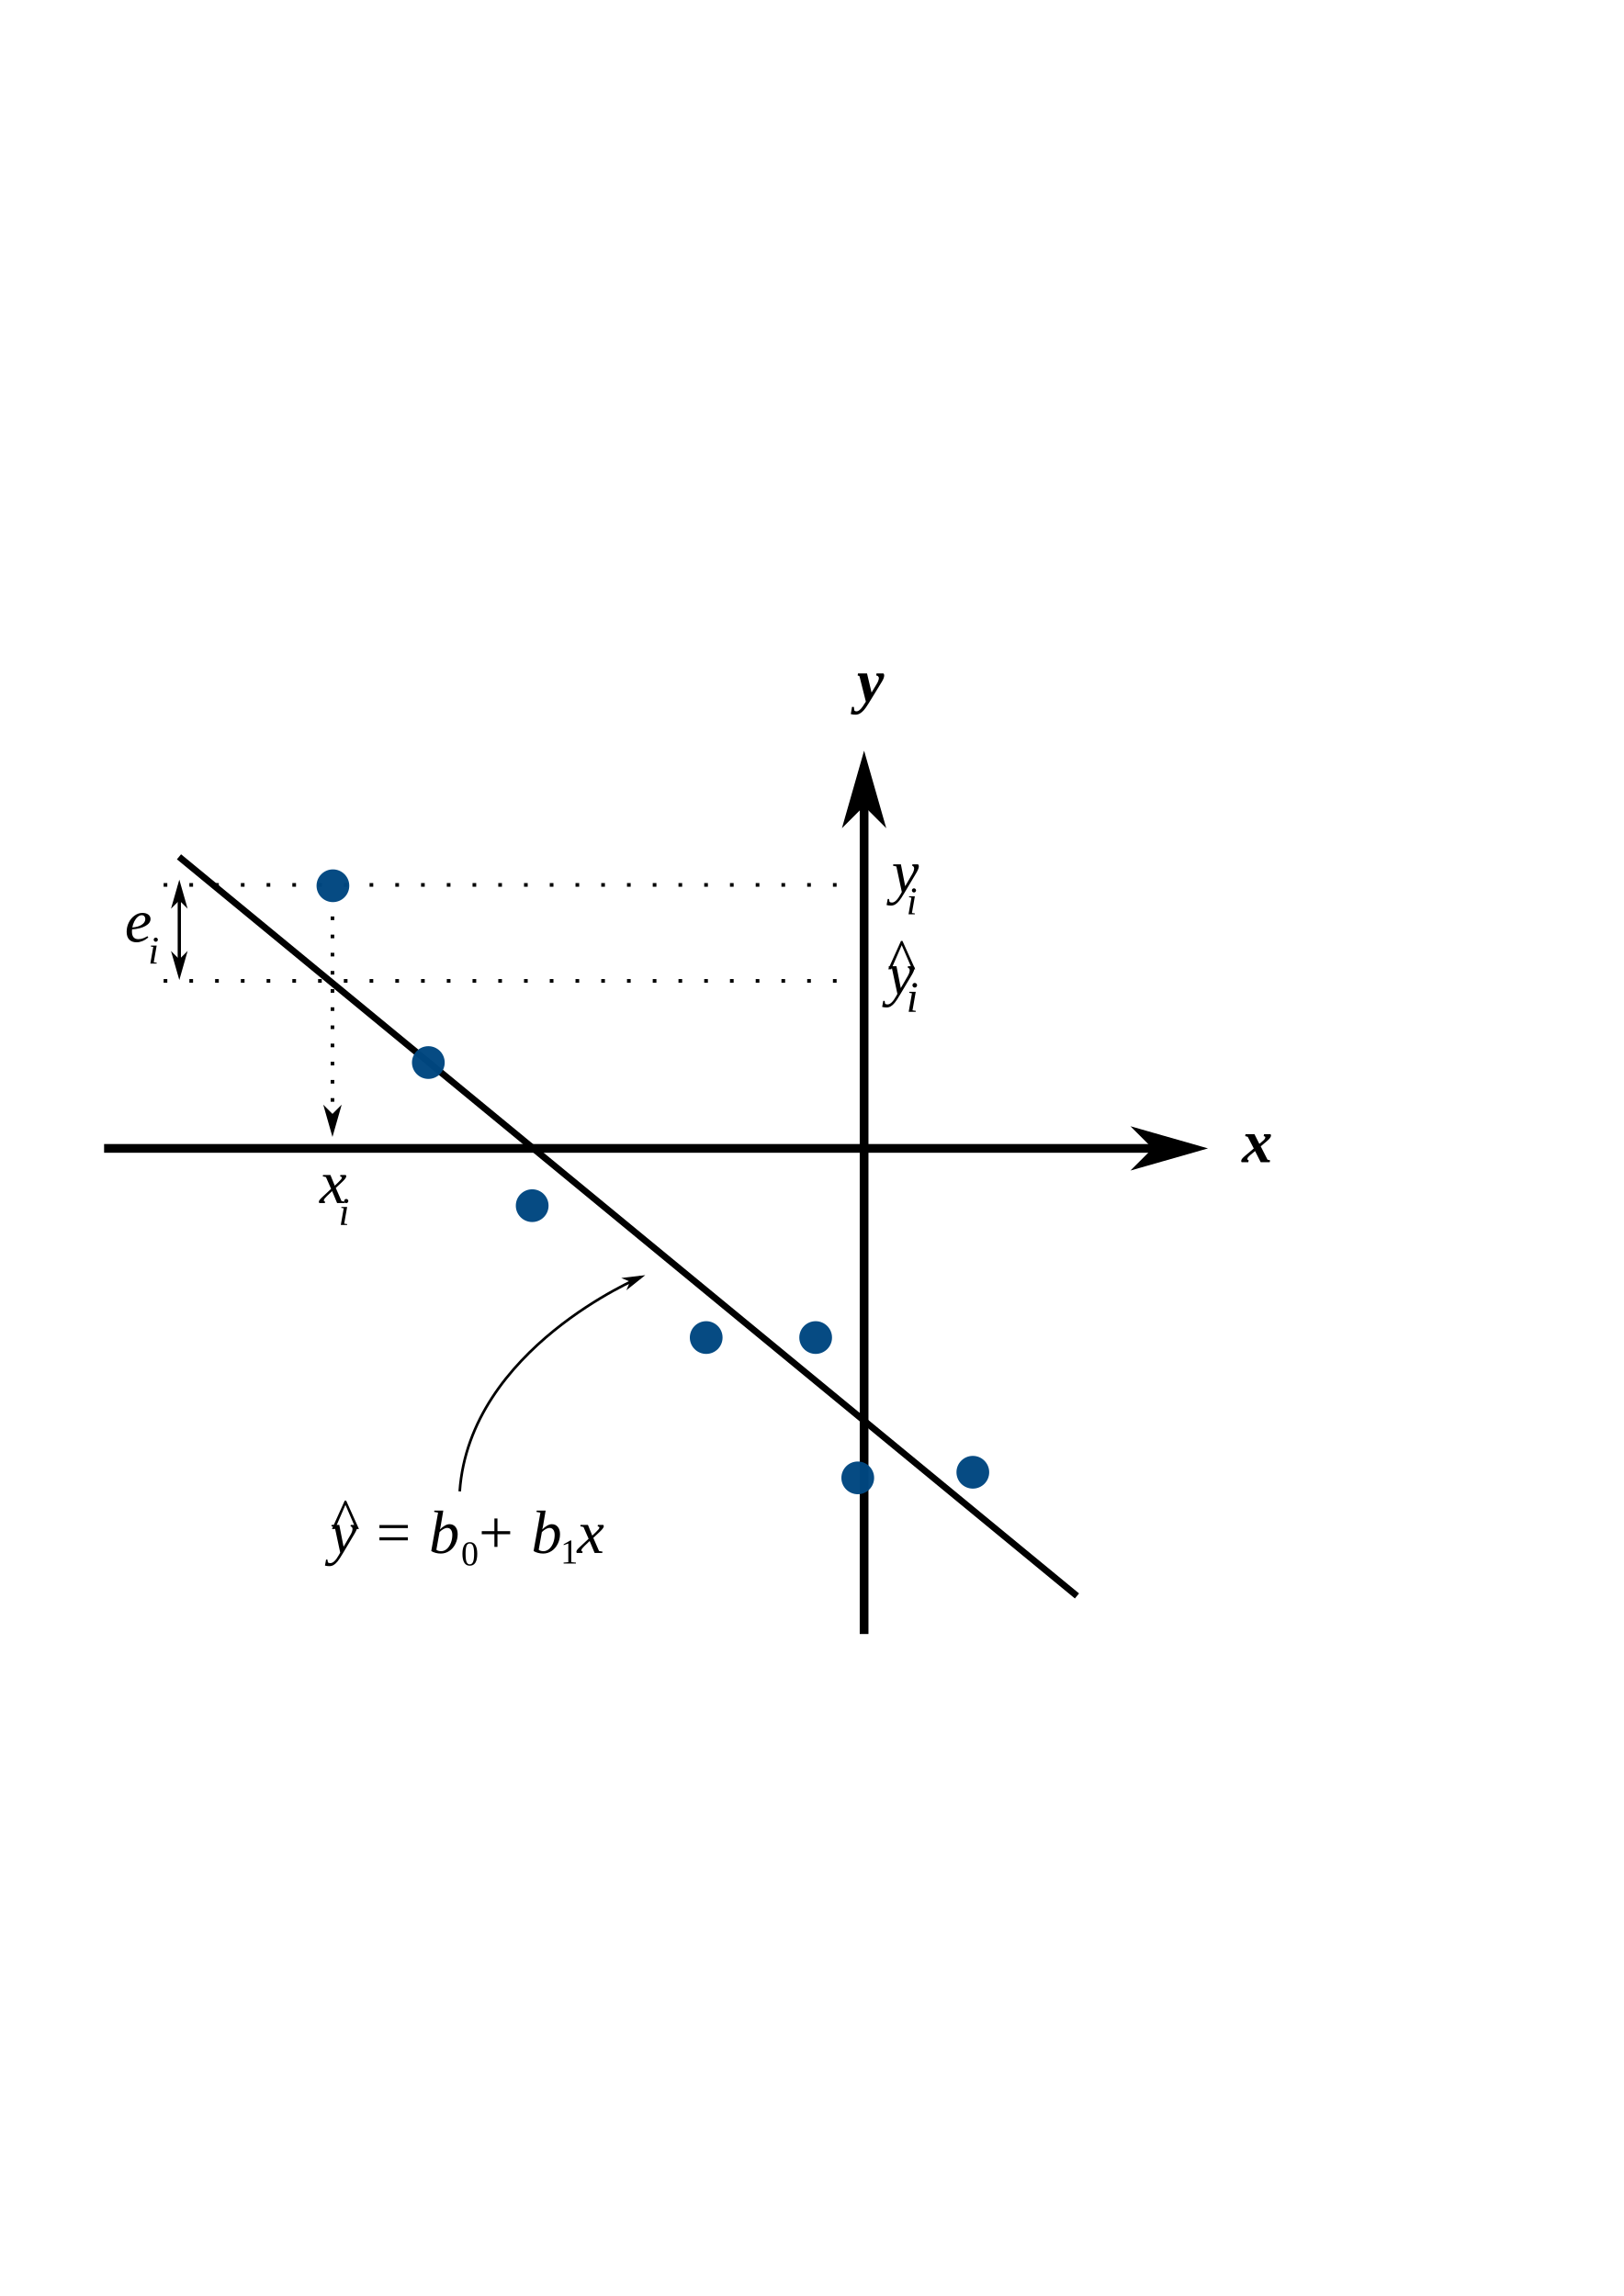
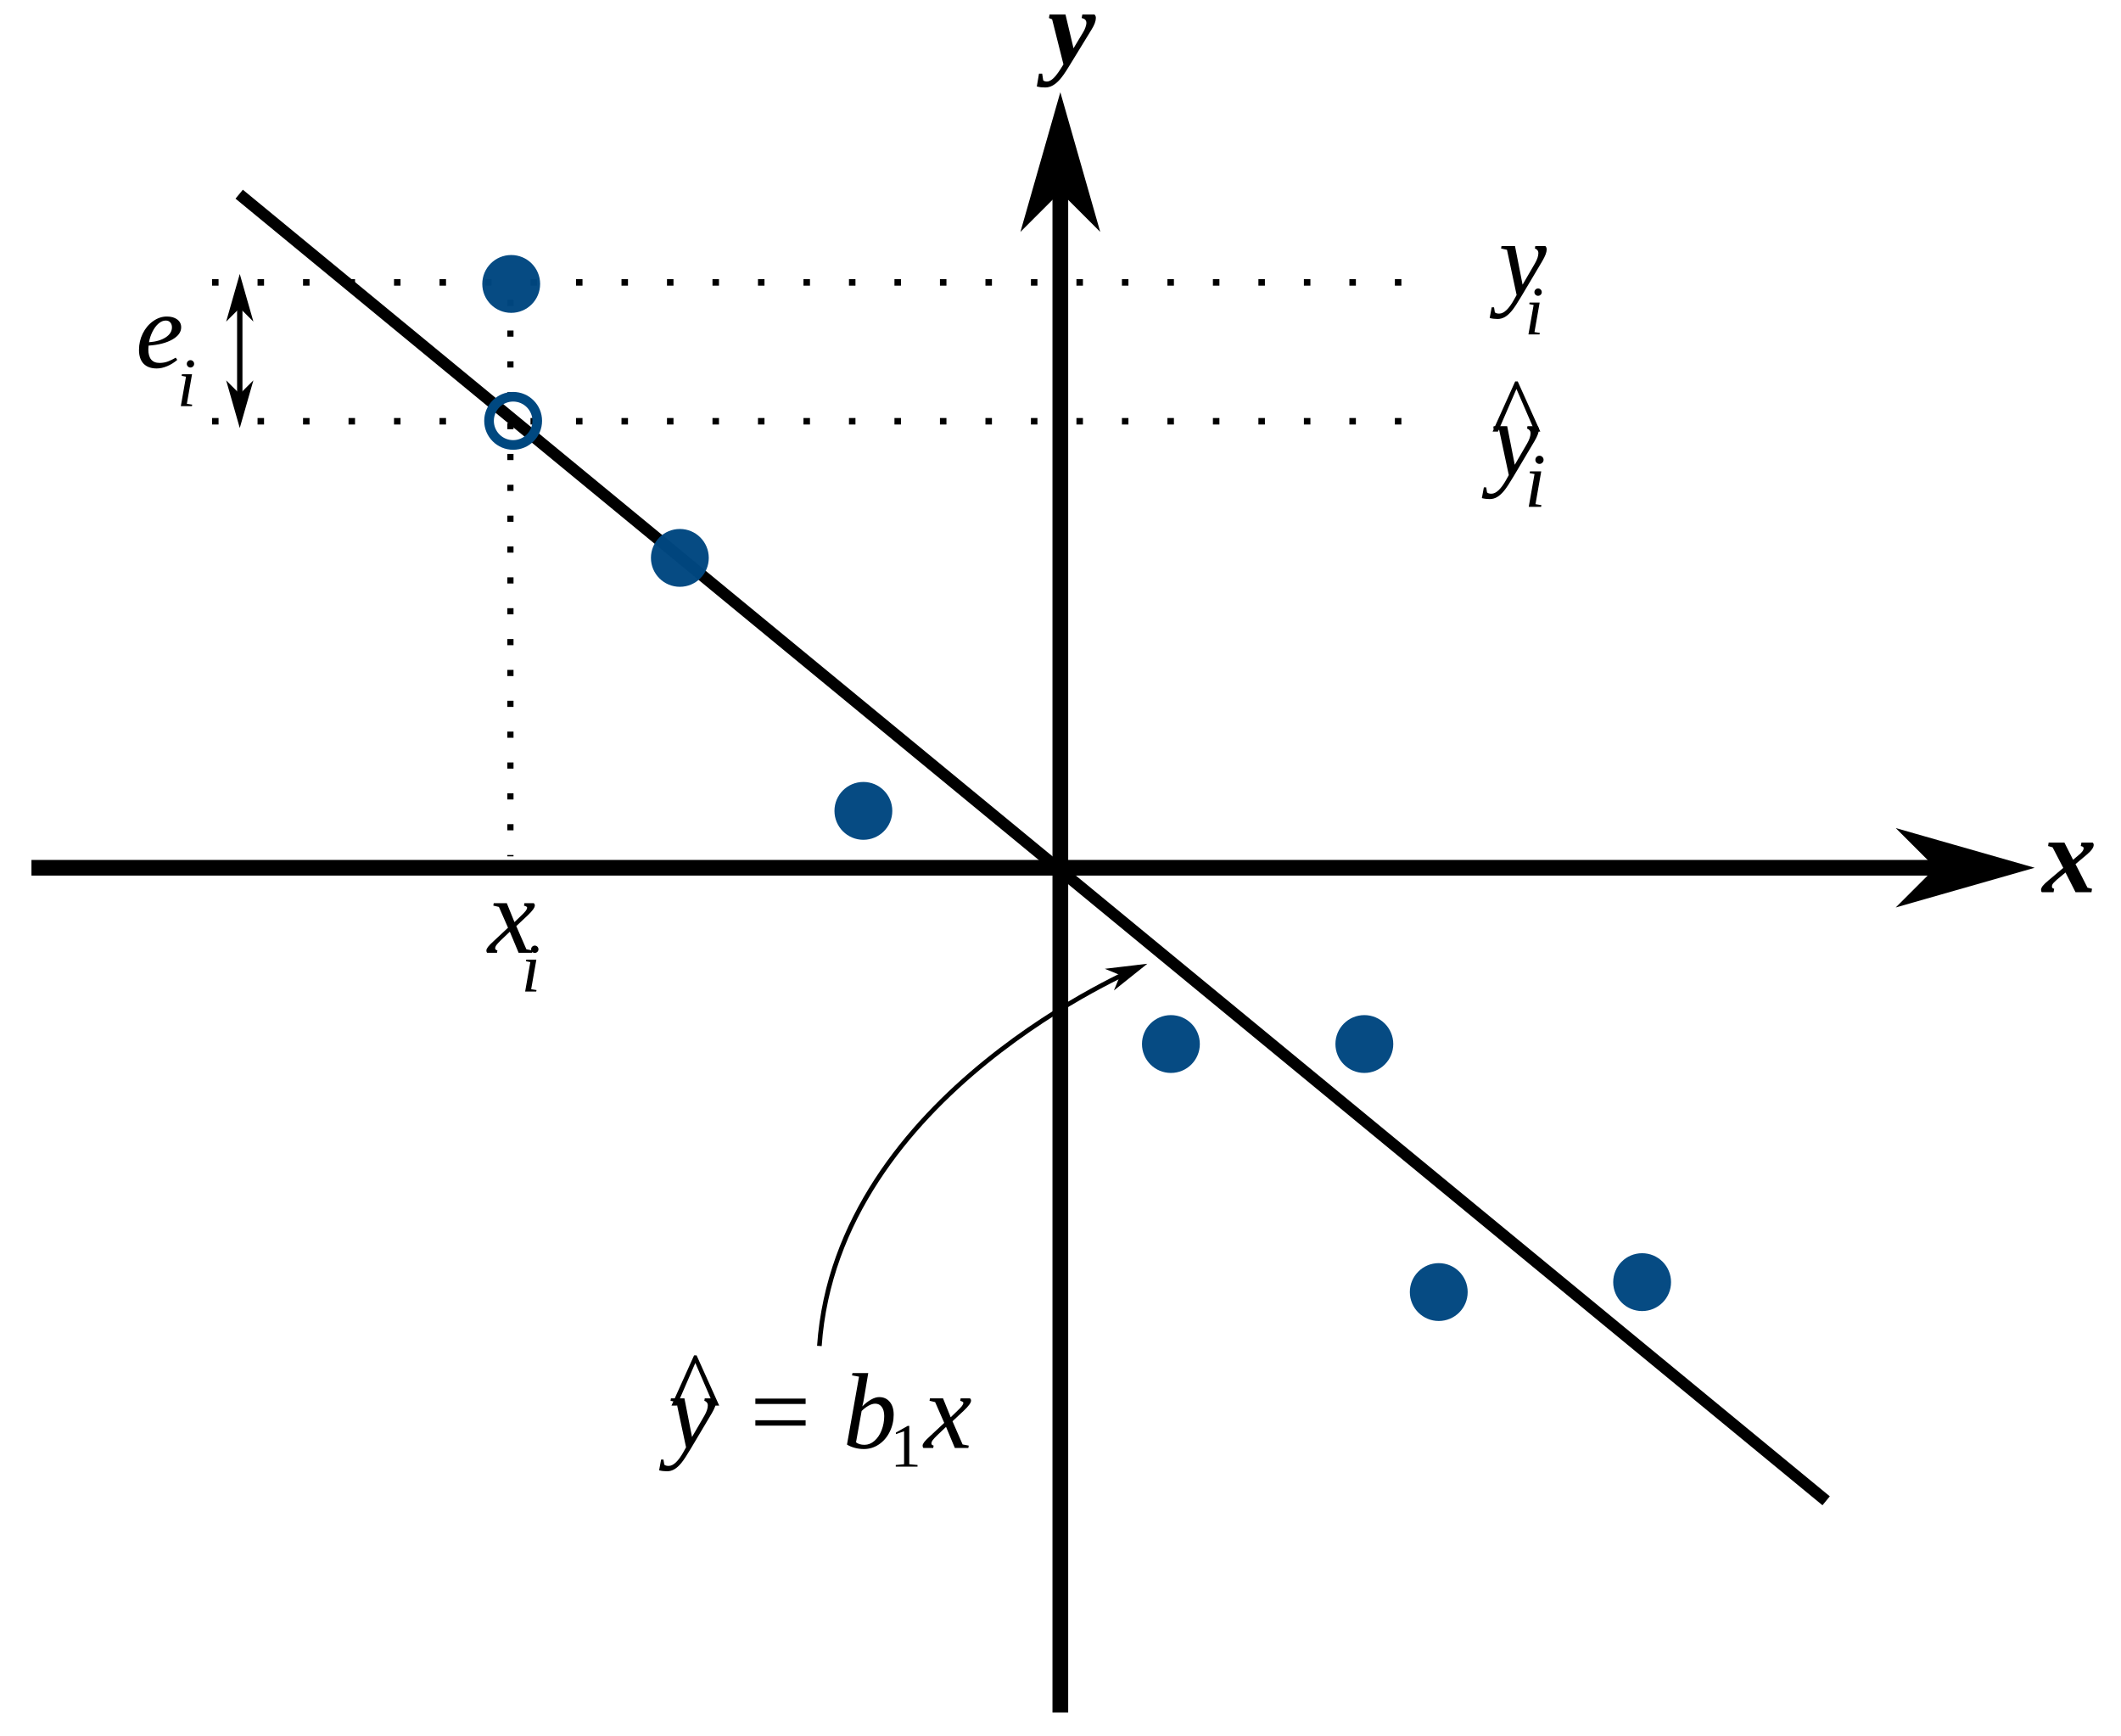
- <svg xmlns="http://www.w3.org/2000/svg" width="744.094" height="1052.362" id="svg2470" version="1.1">
+ <svg xmlns="http://www.w3.org/2000/svg" width="550" height="450" id="svg2470" version="1.1">
  <defs id="defs2472">
-     <marker orient="auto" refY="0.0" refX="0.0" id="Arrow1Mstart" style="overflow:visible">
-       <path id="path3214" d="M 0.0,0.0 L 5.0,-5.0 L -12.5,0.0 L 5.0,5.0 L 0.0,0.0 z " style="fill-rule:evenodd;stroke:#000000;stroke-width:1.0pt;marker-start:none" transform="scale(0.4) translate(10,0)" />
+     <marker orient="auto" refY="0" refX="0" id="Arrow1Mstart" style="overflow:visible">
+       <path id="path3214" d="M 0,0 5,-5 -12.5,0 5,5 0,0 z" style="fill-rule:evenodd;stroke:#000000;stroke-width:1pt;marker-start:none" transform="matrix(0.4,0,0,0.4,4,0)" />
    </marker>
-     <marker orient="auto" refY="0.0" refX="0.0" id="Arrow1Mend" style="overflow:visible;">
-       <path id="path3217" d="M 0.0,0.0 L 5.0,-5.0 L -12.5,0.0 L 5.0,5.0 L 0.0,0.0 z " style="fill-rule:evenodd;stroke:#000000;stroke-width:1.0pt;marker-start:none;" transform="scale(0.4) rotate(180) translate(10,0)" />
+     <marker orient="auto" refY="0" refX="0" id="Arrow1Mend" style="overflow:visible">
+       <path id="path3217" d="M 0,0 5,-5 -12.5,0 5,5 0,0 z" style="fill-rule:evenodd;stroke:#000000;stroke-width:1pt;marker-start:none" transform="matrix(-0.4,0,0,-0.4,-4,0)" />
    </marker>
  </defs>
-   <g id="layer1" style="display:inline">
-     <path style="fill:none;stroke:#000000;stroke-width:4;stroke-linecap:butt;stroke-linejoin:miter;stroke-miterlimit:4;stroke-opacity:1;stroke-dasharray:none;marker-start:url(#Arrow1Mstart);marker-end:none" d="m 395.989,351.947 0,396.994" id="path3201" />
-     <path id="path3203" d="m 47.703,526.362 498,0" style="fill:none;stroke:#000000;stroke-width:4;stroke-linecap:butt;stroke-linejoin:miter;stroke-miterlimit:4;stroke-opacity:1;stroke-dasharray:none;marker-mid:none;marker-end:url(#Arrow1Mend)" />
-     <path style="fill:none;stroke:#000000;stroke-width:3;stroke-linecap:butt;stroke-linejoin:miter;stroke-miterlimit:4;stroke-opacity:1;stroke-dasharray:none" d="M 82.023,392.712 493.539,731.496" id="path6656" />
-     <path style="fill:#004780;fill-opacity:0.974;stroke:none" id="path6660" d="m 451.766,164.455 a 22.418,22.418 0 1 1 -44.837,0 22.418,22.418 0 1 1 44.837,0 z" transform="matrix(0.3345455,0,0,0.3345455,100.2479,497.5935)" />
-     <path id="path7730" d="m 152.361,420.055 0,97.777" style="fill:none;stroke:#000000;stroke-width:1.665;stroke-linecap:butt;stroke-linejoin:miter;stroke-miterlimit:4;stroke-opacity:1;stroke-dasharray:1.665,6.661;stroke-dashoffset:0;marker-start:none;marker-end:url(#Arrow1Mend)" />
-     <path style="fill:none;stroke:#000000;stroke-width:1.685;stroke-linecap:butt;stroke-linejoin:miter;stroke-miterlimit:4;stroke-opacity:1;stroke-dasharray:1.685, 10.112;stroke-dashoffset:0" d="m 74.988,405.588 313.3,0" id="path7732" />
-     <text xml:space="preserve" style="font-size:28px;font-style:italic;font-variant:normal;font-weight:bold;font-stretch:normal;text-align:start;line-height:125%;writing-mode:lr-tb;text-anchor:start;fill:#000000;fill-opacity:1;stroke:none;font-family:Times New Roman;-inkscape-font-specification:'Times New Roman, Bold Italic'" x="569.152" y="532.699" id="text7760">
-       <tspan y="532.699" x="569.152" id="tspan7762">x</tspan>
+   <g id="layer1" style="display:inline" transform="translate(0,-602.3621)">
+     <path style="fill:none;stroke:#000000;stroke-width:3;stroke-linecap:butt;stroke-linejoin:miter;stroke-miterlimit:4;stroke-opacity:1;stroke-dasharray:none" d="M 62.023,652.712 473.539,991.496" id="path6656" />
+     <path style="fill:#004780;fill-opacity:0.974;stroke:none" id="path6660" d="m 451.766,164.455 a 22.418,22.418 0 1 1 -44.837,0 22.418,22.418 0 1 1 44.837,0 z" transform="matrix(0.3345455,0,0,0.3345455,80.24792,757.5935)" />
+     <path id="path7730" d="m 132.361,680.055 0,144.346" style="fill:none;stroke:#000000;stroke-width:1.6;stroke-linecap:butt;stroke-linejoin:miter;stroke-miterlimit:4;stroke-opacity:1;stroke-dasharray:1.6, 6.4;stroke-dashoffset:0;marker-start:none;marker-end:none" />
+     <path style="fill:none;stroke:#000000;stroke-width:1.685;stroke-linecap:butt;stroke-linejoin:miter;stroke-miterlimit:4;stroke-opacity:1;stroke-dasharray:1.685, 10.112;stroke-dashoffset:0" d="m 54.988,675.588 313.3,0" id="path7732" />
+     <path id="path3203" d="m 8.159,827.362 511.465,0" style="fill:none;stroke:#000000;stroke-width:4.054;stroke-linecap:butt;stroke-linejoin:miter;stroke-miterlimit:4;stroke-opacity:1;stroke-dasharray:none;marker-mid:none;marker-end:url(#Arrow1Mend)" />
+     <text xml:space="preserve" style="font-size:28px;font-style:italic;font-variant:normal;font-weight:bold;font-stretch:normal;text-align:start;line-height:125%;writing-mode:lr-tb;text-anchor:start;fill:#000000;fill-opacity:1;stroke:none;font-family:Times New Roman;-inkscape-font-specification:'Times New Roman, Bold Italic'" x="529.608" y="833.699" id="text7760">
+       <tspan y="833.699" x="529.608" id="tspan7762">x</tspan>
    </text>
-     <text id="text7772" y="321.524" x="392.689" style="font-size:28px;font-style:italic;font-variant:normal;font-weight:bold;font-stretch:normal;text-align:start;line-height:125%;writing-mode:lr;text-anchor:start;fill:#000000;fill-opacity:1;stroke:none;font-family:Times New Roman;-inkscape-font-specification:'Times New Roman, Bold Italic'" xml:space="preserve">
-       <tspan id="tspan7774" x="392.689" y="321.524">y</tspan>
+     <path style="fill:none;stroke:#000000;stroke-width:4.075;stroke-linecap:butt;stroke-linejoin:miter;stroke-miterlimit:4;stroke-opacity:1;stroke-dasharray:none;marker-start:url(#Arrow1Mstart);marker-end:none" d="m 274.957,634.307 0,412.1" id="path3201" />
+     <text id="text7772" y="618.99" x="271.656" style="font-size:28px;font-style:italic;font-variant:normal;font-weight:bold;font-stretch:normal;text-align:start;line-height:125%;writing-mode:lr-tb;text-anchor:start;fill:#000000;fill-opacity:1;stroke:none;font-family:Times New Roman;-inkscape-font-specification:'Times New Roman, Bold Italic'" xml:space="preserve">
+       <tspan id="tspan7774" x="271.656" y="618.99">y</tspan>
    </text>
-     <text id="text7784" y="455.719" x="406.608" style="font-size:28px;font-style:italic;font-variant:normal;font-weight:normal;font-stretch:normal;text-align:start;line-height:125%;writing-mode:lr-tb;text-anchor:start;fill:#000000;fill-opacity:1;stroke:none;font-family:Times New Roman;-inkscape-font-specification:Times New Roman Italic" xml:space="preserve">
-       <tspan id="tspan7786" x="406.608" y="455.719">y</tspan>
+     <text id="text7784" y="725.719" x="386.608" style="font-size:28px;font-style:italic;font-variant:normal;font-weight:normal;font-stretch:normal;text-align:start;line-height:125%;writing-mode:lr-tb;text-anchor:start;fill:#000000;fill-opacity:1;stroke:none;font-family:Times New Roman;-inkscape-font-specification:Times New Roman Italic" xml:space="preserve">
+       <tspan id="tspan7786" x="386.608" y="725.719">y</tspan>
    </text>
-     <text xml:space="preserve" style="font-size:28px;font-style:italic;font-variant:normal;font-weight:normal;font-stretch:normal;text-align:start;line-height:125%;writing-mode:lr-tb;text-anchor:start;fill:#000000;fill-opacity:1;stroke:none;font-family:Times New Roman;-inkscape-font-specification:Times New Roman Italic" x="406.064" y="449.585" id="text7788">
-       <tspan id="tspan7792" x="406.064" y="449.585">^</tspan>
+     <text xml:space="preserve" style="font-size:28px;font-style:italic;font-variant:normal;font-weight:normal;font-stretch:normal;text-align:start;line-height:125%;writing-mode:lr-tb;text-anchor:start;fill:#000000;fill-opacity:1;stroke:none;font-family:Times New Roman;-inkscape-font-specification:Times New Roman Italic" x="386.064" y="719.585" id="text7788">
+       <tspan id="tspan7792" x="386.064" y="719.585">^</tspan>
    </text>
-     <text id="text7814" y="409.027" x="408.636" style="font-size:28px;font-style:italic;font-variant:normal;font-weight:normal;font-stretch:normal;text-align:start;line-height:125%;writing-mode:lr-tb;text-anchor:start;fill:#000000;fill-opacity:1;stroke:none;font-family:Times New Roman;-inkscape-font-specification:Times New Roman Italic" xml:space="preserve">
-       <tspan id="tspan7816" x="408.636" y="409.027">y</tspan>
+     <text id="text7814" y="679.027" x="388.636" style="font-size:28px;font-style:italic;font-variant:normal;font-weight:normal;font-stretch:normal;text-align:start;line-height:125%;writing-mode:lr-tb;text-anchor:start;fill:#000000;fill-opacity:1;stroke:none;font-family:Times New Roman;-inkscape-font-specification:Times New Roman Italic" xml:space="preserve">
+       <tspan id="tspan7816" x="388.636" y="679.027">y</tspan>
    </text>
-     <text xml:space="preserve" style="font-size:18px;font-style:italic;font-variant:normal;font-weight:normal;font-stretch:normal;text-align:start;line-height:125%;writing-mode:lr-tb;text-anchor:start;fill:#000000;fill-opacity:1;stroke:none;font-family:Times New Roman;-inkscape-font-specification:Times New Roman Italic" x="415.342" y="419.08" id="text7818">
-       <tspan y="419.08" x="415.342" id="tspan7820">i</tspan>
+     <text xml:space="preserve" style="font-size:18px;font-style:italic;font-variant:normal;font-weight:normal;font-stretch:normal;text-align:start;line-height:125%;writing-mode:lr-tb;text-anchor:start;fill:#000000;fill-opacity:1;stroke:none;font-family:Times New Roman;-inkscape-font-specification:Times New Roman Italic" x="395.342" y="689.08" id="text7818">
+       <tspan y="689.08" x="395.342" id="tspan7820">i</tspan>
    </text>
-     <text xml:space="preserve" style="font-size:28px;font-style:italic;font-variant:normal;font-weight:normal;font-stretch:normal;text-align:start;line-height:125%;writing-mode:lr-tb;text-anchor:start;fill:#000000;fill-opacity:1;stroke:none;font-family:Times New Roman;-inkscape-font-specification:Times New Roman Italic" x="146.468" y="551.41" id="text7822">
-       <tspan id="tspan7830" x="146.468" y="551.41">x</tspan>
+     <text xml:space="preserve" style="font-size:28px;font-style:italic;font-variant:normal;font-weight:normal;font-stretch:normal;text-align:start;line-height:125%;writing-mode:lr-tb;text-anchor:start;fill:#000000;fill-opacity:1;stroke:none;font-family:Times New Roman;-inkscape-font-specification:Times New Roman Italic" x="126.468" y="849.41" id="text7822">
+       <tspan id="tspan7830" x="126.468" y="849.41">x</tspan>
    </text>
-     <text id="text7826" y="561.463" x="155.174" style="font-size:18px;font-style:italic;font-variant:normal;font-weight:normal;font-stretch:normal;text-align:start;line-height:125%;writing-mode:lr-tb;text-anchor:start;fill:#000000;fill-opacity:1;stroke:none;font-family:Times New Roman;-inkscape-font-specification:Times New Roman Italic" xml:space="preserve">
-       <tspan id="tspan7828" x="155.174" y="561.463">i</tspan>
+     <text id="text7826" y="859.463" x="135.174" style="font-size:18px;font-style:italic;font-variant:normal;font-weight:normal;font-stretch:normal;text-align:start;line-height:125%;writing-mode:lr-tb;text-anchor:start;fill:#000000;fill-opacity:1;stroke:none;font-family:Times New Roman;-inkscape-font-specification:Times New Roman Italic" xml:space="preserve">
+       <tspan id="tspan7828" x="135.174" y="859.463">i</tspan>
    </text>
-     <text xml:space="preserve" style="font-size:20px;font-style:italic;font-variant:normal;font-weight:normal;font-stretch:normal;text-align:start;line-height:125%;writing-mode:lr-tb;text-anchor:start;fill:#000000;fill-opacity:1;stroke:none;font-family:Times New Roman;-inkscape-font-specification:Times New Roman Italic" x="415.314" y="463.772" id="text7850">
-       <tspan y="463.772" x="415.314" id="tspan7852">i</tspan>
+     <text xml:space="preserve" style="font-size:20px;font-style:italic;font-variant:normal;font-weight:normal;font-stretch:normal;text-align:start;line-height:125%;writing-mode:lr-tb;text-anchor:start;fill:#000000;fill-opacity:1;stroke:none;font-family:Times New Roman;-inkscape-font-specification:Times New Roman Italic" x="395.314" y="733.772" id="text7850">
+       <tspan y="733.772" x="395.314" id="tspan7852">i</tspan>
    </text>
-     <path transform="matrix(0.3345455,0,0,0.3345455,8.926381,350.9645)" d="m 451.766,164.455 a 22.418,22.418 0 1 1 -44.837,0 22.418,22.418 0 1 1 44.837,0 z" id="path3652" style="fill:#004780;fill-opacity:0.974;stroke:none" />
-     <path transform="matrix(0.3345455,0,0,0.3345455,230.156,558.0458)" d="m 451.766,164.455 a 22.418,22.418 0 1 1 -44.837,0 22.418,22.418 0 1 1 44.837,0 z" id="path3654" style="fill:#004780;fill-opacity:0.974;stroke:none" />
-     <path style="fill:#004780;fill-opacity:0.974;stroke:none" id="path3656" d="m 451.766,164.455 a 22.418,22.418 0 1 1 -44.837,0 22.418,22.418 0 1 1 44.837,0 z" transform="matrix(0.3345455,0,0,0.3345455,52.65782,431.9963)" />
-     <path style="fill:#004780;fill-opacity:0.974;stroke:none" id="path3658" d="m 451.766,164.455 a 22.418,22.418 0 1 1 -44.837,0 22.418,22.418 0 1 1 44.837,0 z" transform="matrix(0.3345455,0,0,0.3345455,179.9935,558.0458)" />
-     <path transform="matrix(0.3345455,0,0,0.3345455,249.4493,622.3567)" d="m 451.766,164.455 a 22.418,22.418 0 1 1 -44.837,0 22.418,22.418 0 1 1 44.837,0 z" id="path3660" style="fill:#004780;fill-opacity:0.974;stroke:none" />
-     <path style="fill:#004780;fill-opacity:0.974;stroke:none" id="path3662" d="m 451.766,164.455 a 22.418,22.418 0 1 1 -44.837,0 22.418,22.418 0 1 1 44.837,0 z" transform="matrix(0.3345455,0,0,0.3345455,302.1843,619.7843)" />
-     <path id="path4036" d="m 74.988,449.588 313.3,0" style="fill:none;stroke:#000000;stroke-width:1.685;stroke-linecap:butt;stroke-linejoin:miter;stroke-miterlimit:4;stroke-opacity:1;stroke-dasharray:1.685, 10.112;stroke-dashoffset:0" />
-     <path style="fill:none;stroke:#000000;stroke-width:1.5;stroke-linecap:butt;stroke-linejoin:miter;stroke-miterlimit:4;stroke-opacity:1;stroke-dasharray:none;stroke-dashoffset:0;marker-start:url(#Arrow1Mstart);marker-end:url(#Arrow1Mend)" d="m 82.175,406.136 0,40.102" id="path4038" />
-     <text xml:space="preserve" style="font-size:28px;font-style:italic;font-variant:normal;font-weight:normal;font-stretch:normal;text-align:start;line-height:125%;writing-mode:lr-tb;text-anchor:start;fill:#000000;fill-opacity:1;stroke:none;font-family:Times New Roman;-inkscape-font-specification:'Times New Roman, Italic'" x="57.184" y="431.615" id="text4412">
-       <tspan id="tspan4420" x="57.184" y="431.615">e</tspan>
+     <path transform="matrix(0.3345455,0,0,0.3345455,-11.07362,620.9646)" d="m 451.766,164.455 a 22.418,22.418 0 1 1 -44.837,0 22.418,22.418 0 1 1 44.837,0 z" id="path3652" style="fill:#004780;fill-opacity:0.974;stroke:none" />
+     <path transform="matrix(0.3345455,0,0,0.3345455,210.156,818.0458)" d="m 451.766,164.455 a 22.418,22.418 0 1 1 -44.837,0 22.418,22.418 0 1 1 44.837,0 z" id="path3654" style="fill:#004780;fill-opacity:0.974;stroke:none" />
+     <path style="fill:#004780;fill-opacity:0.974;stroke:none" id="path3656" d="m 451.766,164.455 a 22.418,22.418 0 1 1 -44.837,0 22.418,22.418 0 1 1 44.837,0 z" transform="matrix(0.3345455,0,0,0.3345455,32.65782,691.9963)" />
+     <path style="fill:#004780;fill-opacity:0.974;stroke:none" id="path3658" d="m 451.766,164.455 a 22.418,22.418 0 1 1 -44.837,0 22.418,22.418 0 1 1 44.837,0 z" transform="matrix(0.3345455,0,0,0.3345455,159.9935,818.0458)" />
+     <path transform="matrix(0.3345455,0,0,0.3345455,229.4493,882.3567)" d="m 451.766,164.455 a 22.418,22.418 0 1 1 -44.837,0 22.418,22.418 0 1 1 44.837,0 z" id="path3660" style="fill:#004780;fill-opacity:0.974;stroke:none" />
+     <path style="fill:#004780;fill-opacity:0.974;stroke:none" id="path3662" d="m 451.766,164.455 a 22.418,22.418 0 1 1 -44.837,0 22.418,22.418 0 1 1 44.837,0 z" transform="matrix(0.3345455,0,0,0.3345455,282.1843,879.7843)" />
+     <path id="path4036" d="m 54.988,711.588 313.3,0" style="fill:none;stroke:#000000;stroke-width:1.685;stroke-linecap:butt;stroke-linejoin:miter;stroke-miterlimit:4;stroke-opacity:1;stroke-dasharray:1.685, 10.112;stroke-dashoffset:0" />
+     <path style="fill:none;stroke:#000000;stroke-width:1.391;stroke-linecap:butt;stroke-linejoin:miter;stroke-miterlimit:4;stroke-opacity:1;stroke-dasharray:none;stroke-dashoffset:0;marker-start:url(#Arrow1Mstart);marker-end:url(#Arrow1Mend)" d="m 62.175,676.136 0,34.465" id="path4038" />
+     <text xml:space="preserve" style="font-size:28px;font-style:italic;font-variant:normal;font-weight:normal;font-stretch:normal;text-align:start;line-height:125%;writing-mode:lr-tb;text-anchor:start;fill:#000000;fill-opacity:1;stroke:none;font-family:Times New Roman;-inkscape-font-specification:'Times New Roman, Italic'" x="35.184" y="697.615" id="text4412">
+       <tspan id="tspan4420" x="35.184" y="697.615">e</tspan>
    </text>
-     <text id="text4416" y="441.668" x="67.891" style="font-size:18px;font-style:italic;font-variant:normal;font-weight:normal;font-stretch:normal;text-align:start;line-height:125%;writing-mode:lr-tb;text-anchor:start;fill:#000000;fill-opacity:1;stroke:none;font-family:Times New Roman;-inkscape-font-specification:Times New Roman Italic" xml:space="preserve">
-       <tspan id="tspan4418" x="67.891" y="441.668">i</tspan>
+     <text id="text4416" y="707.668" x="45.891" style="font-size:18px;font-style:italic;font-variant:normal;font-weight:normal;font-stretch:normal;text-align:start;line-height:125%;writing-mode:lr-tb;text-anchor:start;fill:#000000;fill-opacity:1;stroke:none;font-family:Times New Roman;-inkscape-font-specification:Times New Roman Italic" xml:space="preserve">
+       <tspan id="tspan4418" x="45.891" y="707.668">i</tspan>
    </text>
-     <g id="g4468" transform="translate(-388.0401,81.48036)">
-       <text xml:space="preserve" style="font-size:28px;font-style:italic;font-variant:normal;font-weight:normal;font-stretch:normal;text-align:start;line-height:125%;writing-mode:lr-tb;text-anchor:start;fill:#000000;fill-opacity:1;stroke:none;font-family:Times New Roman;-inkscape-font-specification:'Times New Roman, Italic'" x="539.303" y="630.314" id="text4422">
-         <tspan id="tspan5139" x="539.303" y="630.314">y = b + b x</tspan>
+     <g id="g4303" transform="translate(42,6)">
+       <text xml:space="preserve" style="font-size:28px;font-style:italic;font-variant:normal;font-weight:normal;font-stretch:normal;text-align:start;line-height:125%;writing-mode:lr-tb;text-anchor:start;fill:#000000;fill-opacity:1;stroke:none;font-family:Times New Roman;-inkscape-font-specification:'Times New Roman, Italic'" x="131.263" y="971.794" id="text4422">
+         <tspan y="971.794" x="131.263" id="tspan3145">y = b x</tspan>
      </text>
-       <text id="text4444" y="635.995" x="599.354" style="font-size:16px;font-style:normal;font-variant:normal;font-weight:normal;font-stretch:normal;text-align:start;line-height:125%;writing-mode:lr-tb;text-anchor:start;fill:#000000;fill-opacity:1;stroke:none;font-family:Times New Roman;-inkscape-font-specification:'Times New Roman,'" xml:space="preserve">
-         <tspan y="635.995" x="599.354" id="tspan4448">0</tspan>
+       <text xml:space="preserve" style="font-size:16px;font-style:normal;font-variant:normal;font-weight:normal;font-stretch:normal;text-align:start;line-height:125%;writing-mode:lr-tb;text-anchor:start;fill:#000000;fill-opacity:1;stroke:none;font-family:Times New Roman;-inkscape-font-specification:'Times New Roman,'" x="188.878" y="976.635" id="text4450">
+         <tspan y="976.635" x="188.878" id="tspan4460">1</tspan>
      </text>
-       <text xml:space="preserve" style="font-size:16px;font-style:normal;font-variant:normal;font-weight:normal;font-stretch:normal;text-align:start;line-height:125%;writing-mode:lr-tb;text-anchor:start;fill:#000000;fill-opacity:1;stroke:none;font-family:Times New Roman;-inkscape-font-specification:'Times New Roman,'" x="644.918" y="635.154" id="text4450">
-         <tspan y="635.154" x="644.918" id="tspan4460">1</tspan>
-       </text>
-       <text xml:space="preserve" style="font-size:28px;font-style:italic;font-variant:normal;font-weight:normal;font-stretch:normal;text-align:start;line-height:125%;writing-mode:lr-tb;text-anchor:start;fill:#000000;fill-opacity:1;stroke:none;font-family:Times New Roman;-inkscape-font-specification:Times New Roman Italic" x="539.175" y="624.647" id="text4464">
-         <tspan id="tspan4466" x="539.175" y="624.647">^</tspan>
+       <text xml:space="preserve" style="font-size:28px;font-style:italic;font-variant:normal;font-weight:normal;font-stretch:normal;text-align:start;line-height:125%;writing-mode:lr-tb;text-anchor:start;fill:#000000;fill-opacity:1;stroke:none;font-family:Times New Roman;-inkscape-font-specification:Times New Roman Italic" x="131.135" y="966.128" id="text4464">
+         <tspan id="tspan4466" x="131.135" y="966.128">^</tspan>
      </text>
    </g>
-     <path style="fill:none;stroke:#000000;stroke-width:1.2;stroke-linecap:butt;stroke-linejoin:miter;stroke-opacity:1;marker-end:url(#Arrow1Mend);stroke-miterlimit:4;stroke-dasharray:none" d="m 210.676,683.566 c 4.553,-65.458 82.858,-98.186 82.858,-98.186" id="path4493" />
+     <path style="fill:none;stroke:#000000;stroke-width:1.2;stroke-linecap:butt;stroke-linejoin:miter;stroke-miterlimit:4;stroke-opacity:1;stroke-dasharray:none;marker-end:url(#Arrow1Mend)" d="m 212.475,951.351 c 4.553,-65.458 82.858,-98.186 82.858,-98.186" id="path4493" />
+     <path style="fill:none;stroke:#004880;stroke-width:8.967;stroke-miterlimit:4;stroke-opacity:1;stroke-dasharray:none" id="path4301" d="m 451.766,164.455 a 22.418,22.418 0 1 1 -44.837,0 22.418,22.418 0 1 1 44.837,0 z" transform="matrix(0.2787879,0,0,0.2787879,13.36578,665.6341)" />
+   </g>
+   <g style="display:none" id="g3033" transform="translate(0,-602.3621)">
+     <path id="path3035" d="m 355.989,651.947 0,396.994" style="fill:none;stroke:#000000;stroke-width:4;stroke-linecap:butt;stroke-linejoin:miter;stroke-miterlimit:4;stroke-opacity:1;stroke-dasharray:none;marker-start:url(#Arrow1Mstart);marker-end:none" />
+     <path style="fill:none;stroke:#000000;stroke-width:4;stroke-linecap:butt;stroke-linejoin:miter;stroke-miterlimit:4;stroke-opacity:1;stroke-dasharray:none;marker-mid:none;marker-end:url(#Arrow1Mend)" d="m 7.703,826.362 498,0" id="path3037" />
+     <path id="path3039" d="M 42.023,692.712 453.539,1031.496" style="fill:none;stroke:#000000;stroke-width:3;stroke-linecap:butt;stroke-linejoin:miter;stroke-miterlimit:4;stroke-opacity:1;stroke-dasharray:none" />
+     <path transform="matrix(0.3345455,0,0,0.3345455,60.24792,797.5935)" d="m 451.766,164.455 a 22.418,22.418 0 1 1 -44.837,0 22.418,22.418 0 1 1 44.837,0 z" id="path3041" style="fill:#004780;fill-opacity:0.974;stroke:none" />
+     <path style="fill:none;stroke:#000000;stroke-width:1.665;stroke-linecap:butt;stroke-linejoin:miter;stroke-miterlimit:4;stroke-opacity:1;stroke-dasharray:1.665, 6.661;stroke-dashoffset:0;marker-start:none;marker-end:url(#Arrow1Mend)" d="m 112.361,720.055 0,97.777" id="path3043" />
+     <path id="path3045" d="m 34.988,705.588 313.3,0" style="fill:none;stroke:#000000;stroke-width:1.685;stroke-linecap:butt;stroke-linejoin:miter;stroke-miterlimit:4;stroke-opacity:1;stroke-dasharray:1.685, 10.112;stroke-dashoffset:0" />
+     <text id="text3047" y="832.699" x="529.152" style="font-size:28px;font-style:italic;font-variant:normal;font-weight:bold;font-stretch:normal;text-align:start;line-height:125%;writing-mode:lr-tb;text-anchor:start;fill:#000000;fill-opacity:1;stroke:none;font-family:Times New Roman;-inkscape-font-specification:'Times New Roman, Bold Italic'" xml:space="preserve">
+       <tspan id="tspan3049" x="529.152" y="832.699">x</tspan>
+     </text>
+     <text xml:space="preserve" style="font-size:28px;font-style:italic;font-variant:normal;font-weight:bold;font-stretch:normal;text-align:start;line-height:125%;writing-mode:lr-tb;text-anchor:start;fill:#000000;fill-opacity:1;stroke:none;font-family:Times New Roman;-inkscape-font-specification:'Times New Roman, Bold Italic'" x="352.689" y="621.524" id="text3051">
+       <tspan y="621.524" x="352.689" id="tspan3053">y</tspan>
+     </text>
+     <text xml:space="preserve" style="font-size:28px;font-style:italic;font-variant:normal;font-weight:normal;font-stretch:normal;text-align:start;line-height:125%;writing-mode:lr-tb;text-anchor:start;fill:#000000;fill-opacity:1;stroke:none;font-family:Times New Roman;-inkscape-font-specification:Times New Roman Italic" x="366.608" y="755.719" id="text3055">
+       <tspan y="755.719" x="366.608" id="tspan3057">y</tspan>
+     </text>
+     <text id="text3059" y="749.585" x="366.064" style="font-size:28px;font-style:italic;font-variant:normal;font-weight:normal;font-stretch:normal;text-align:start;line-height:125%;writing-mode:lr-tb;text-anchor:start;fill:#000000;fill-opacity:1;stroke:none;font-family:Times New Roman;-inkscape-font-specification:Times New Roman Italic" xml:space="preserve">
+       <tspan y="749.585" x="366.064" id="tspan3061">^</tspan>
+     </text>
+     <text xml:space="preserve" style="font-size:28px;font-style:italic;font-variant:normal;font-weight:normal;font-stretch:normal;text-align:start;line-height:125%;writing-mode:lr-tb;text-anchor:start;fill:#000000;fill-opacity:1;stroke:none;font-family:Times New Roman;-inkscape-font-specification:Times New Roman Italic" x="368.636" y="709.027" id="text3063">
+       <tspan y="709.027" x="368.636" id="tspan3065">y</tspan>
+     </text>
+     <text id="text3067" y="719.08" x="375.342" style="font-size:18px;font-style:italic;font-variant:normal;font-weight:normal;font-stretch:normal;text-align:start;line-height:125%;writing-mode:lr-tb;text-anchor:start;fill:#000000;fill-opacity:1;stroke:none;font-family:Times New Roman;-inkscape-font-specification:Times New Roman Italic" xml:space="preserve">
+       <tspan id="tspan3069" x="375.342" y="719.08">i</tspan>
+     </text>
+     <text id="text3071" y="851.41" x="106.468" style="font-size:28px;font-style:italic;font-variant:normal;font-weight:normal;font-stretch:normal;text-align:start;line-height:125%;writing-mode:lr-tb;text-anchor:start;fill:#000000;fill-opacity:1;stroke:none;font-family:Times New Roman;-inkscape-font-specification:Times New Roman Italic" xml:space="preserve">
+       <tspan y="851.41" x="106.468" id="tspan3073">x</tspan>
+     </text>
+     <text xml:space="preserve" style="font-size:18px;font-style:italic;font-variant:normal;font-weight:normal;font-stretch:normal;text-align:start;line-height:125%;writing-mode:lr-tb;text-anchor:start;fill:#000000;fill-opacity:1;stroke:none;font-family:Times New Roman;-inkscape-font-specification:Times New Roman Italic" x="115.174" y="861.463" id="text3075">
+       <tspan y="861.463" x="115.174" id="tspan3077">i</tspan>
+     </text>
+     <text id="text3079" y="763.772" x="375.314" style="font-size:20px;font-style:italic;font-variant:normal;font-weight:normal;font-stretch:normal;text-align:start;line-height:125%;writing-mode:lr-tb;text-anchor:start;fill:#000000;fill-opacity:1;stroke:none;font-family:Times New Roman;-inkscape-font-specification:Times New Roman Italic" xml:space="preserve">
+       <tspan id="tspan3081" x="375.314" y="763.772">i</tspan>
+     </text>
+     <path style="fill:#004780;fill-opacity:0.974;stroke:none" id="path3083" d="m 451.766,164.455 a 22.418,22.418 0 1 1 -44.837,0 22.418,22.418 0 1 1 44.837,0 z" transform="matrix(0.3345455,0,0,0.3345455,-31.07362,650.9646)" />
+     <path style="fill:#004780;fill-opacity:0.974;stroke:none" id="path3085" d="m 451.766,164.455 a 22.418,22.418 0 1 1 -44.837,0 22.418,22.418 0 1 1 44.837,0 z" transform="matrix(0.3345455,0,0,0.3345455,190.156,858.0458)" />
+     <path transform="matrix(0.3345455,0,0,0.3345455,12.65782,731.9963)" d="m 451.766,164.455 a 22.418,22.418 0 1 1 -44.837,0 22.418,22.418 0 1 1 44.837,0 z" id="path3087" style="fill:#004780;fill-opacity:0.974;stroke:none" />
+     <path transform="matrix(0.3345455,0,0,0.3345455,139.9935,858.0458)" d="m 451.766,164.455 a 22.418,22.418 0 1 1 -44.837,0 22.418,22.418 0 1 1 44.837,0 z" id="path3089" style="fill:#004780;fill-opacity:0.974;stroke:none" />
+     <path style="fill:#004780;fill-opacity:0.974;stroke:none" id="path3091" d="m 451.766,164.455 a 22.418,22.418 0 1 1 -44.837,0 22.418,22.418 0 1 1 44.837,0 z" transform="matrix(0.3345455,0,0,0.3345455,209.4493,922.3567)" />
+     <path transform="matrix(0.3345455,0,0,0.3345455,262.1843,919.7843)" d="m 451.766,164.455 a 22.418,22.418 0 1 1 -44.837,0 22.418,22.418 0 1 1 44.837,0 z" id="path3093" style="fill:#004780;fill-opacity:0.974;stroke:none" />
+     <path style="fill:none;stroke:#000000;stroke-width:1.685;stroke-linecap:butt;stroke-linejoin:miter;stroke-miterlimit:4;stroke-opacity:1;stroke-dasharray:1.685, 10.112;stroke-dashoffset:0" d="m 34.988,749.588 313.3,0" id="path3095" />
+     <path id="path3097" d="m 42.175,706.136 0,40.102" style="fill:none;stroke:#000000;stroke-width:1.5;stroke-linecap:butt;stroke-linejoin:miter;stroke-miterlimit:4;stroke-opacity:1;stroke-dasharray:none;stroke-dashoffset:0;marker-start:url(#Arrow1Mstart);marker-end:url(#Arrow1Mend)" />
+     <text id="text3099" y="731.615" x="17.184" style="font-size:28px;font-style:italic;font-variant:normal;font-weight:normal;font-stretch:normal;text-align:start;line-height:125%;writing-mode:lr-tb;text-anchor:start;fill:#000000;fill-opacity:1;stroke:none;font-family:Times New Roman;-inkscape-font-specification:'Times New Roman, Italic'" xml:space="preserve">
+       <tspan y="731.615" x="17.184" id="tspan3101">e</tspan>
+     </text>
+     <text xml:space="preserve" style="font-size:18px;font-style:italic;font-variant:normal;font-weight:normal;font-stretch:normal;text-align:start;line-height:125%;writing-mode:lr-tb;text-anchor:start;fill:#000000;fill-opacity:1;stroke:none;font-family:Times New Roman;-inkscape-font-specification:Times New Roman Italic" x="27.891" y="741.668" id="text3103">
+       <tspan y="741.668" x="27.891" id="tspan3105">i</tspan>
+     </text>
+     <g transform="translate(-428.0401,381.4804)" id="g3107">
+       <text id="text3109" y="630.314" x="539.303" style="font-size:28px;font-style:italic;font-variant:normal;font-weight:normal;font-stretch:normal;text-align:start;line-height:125%;writing-mode:lr-tb;text-anchor:start;fill:#000000;fill-opacity:1;stroke:none;font-family:Times New Roman;-inkscape-font-specification:'Times New Roman, Italic'" xml:space="preserve">
+         <tspan y="630.314" x="539.303" id="tspan3111">y = b + b x</tspan>
+       </text>
+       <text xml:space="preserve" style="font-size:16px;font-style:normal;font-variant:normal;font-weight:normal;font-stretch:normal;text-align:start;line-height:125%;writing-mode:lr-tb;text-anchor:start;fill:#000000;fill-opacity:1;stroke:none;font-family:Times New Roman;-inkscape-font-specification:'Times New Roman,'" x="599.354" y="635.995" id="text3113">
+         <tspan id="tspan3115" x="599.354" y="635.995">0</tspan>
+       </text>
+       <text id="text3117" y="635.154" x="644.918" style="font-size:16px;font-style:normal;font-variant:normal;font-weight:normal;font-stretch:normal;text-align:start;line-height:125%;writing-mode:lr-tb;text-anchor:start;fill:#000000;fill-opacity:1;stroke:none;font-family:Times New Roman;-inkscape-font-specification:'Times New Roman,'" xml:space="preserve">
+         <tspan id="tspan3119" x="644.918" y="635.154">1</tspan>
+       </text>
+       <text id="text3121" y="624.647" x="539.175" style="font-size:28px;font-style:italic;font-variant:normal;font-weight:normal;font-stretch:normal;text-align:start;line-height:125%;writing-mode:lr-tb;text-anchor:start;fill:#000000;fill-opacity:1;stroke:none;font-family:Times New Roman;-inkscape-font-specification:Times New Roman Italic" xml:space="preserve">
+         <tspan y="624.647" x="539.175" id="tspan3123">^</tspan>
+       </text>
+     </g>
+     <path id="path3125" d="m 170.676,983.566 c 4.553,-65.458 82.858,-98.186 82.858,-98.186" style="fill:none;stroke:#000000;stroke-width:1.2;stroke-linecap:butt;stroke-linejoin:miter;stroke-miterlimit:4;stroke-opacity:1;stroke-dasharray:none;marker-end:url(#Arrow1Mend)" />
  </g>
</svg>
